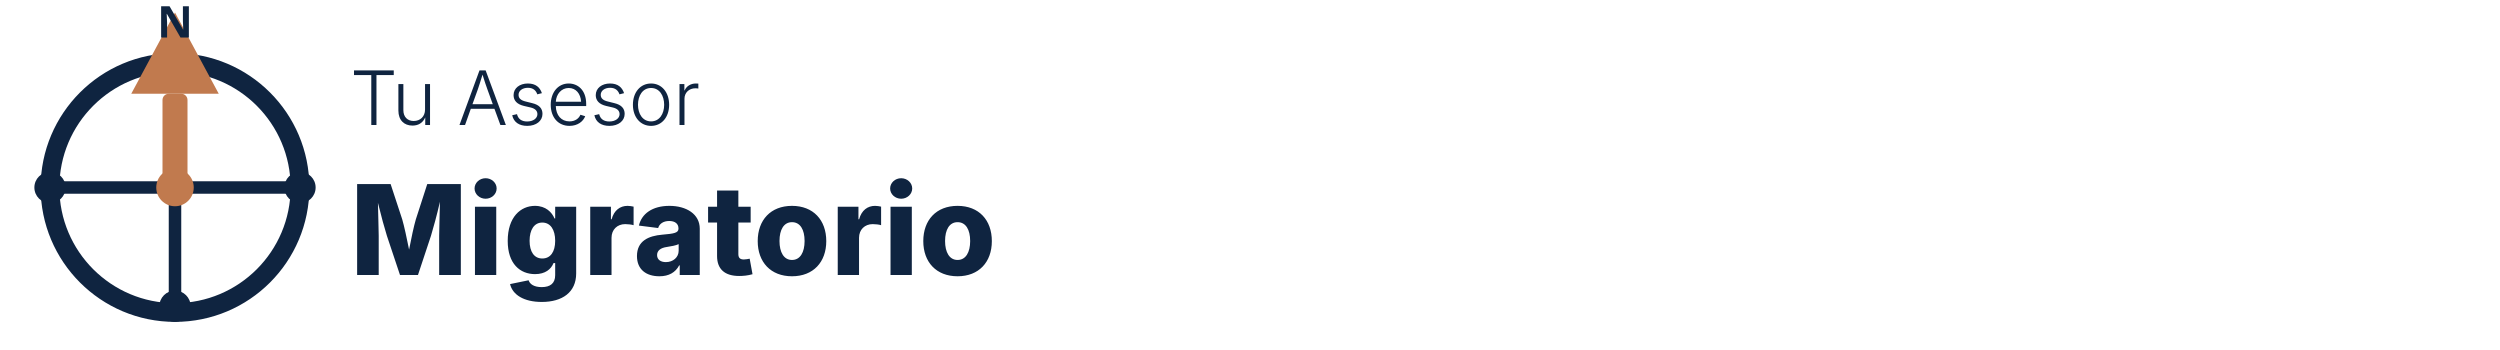
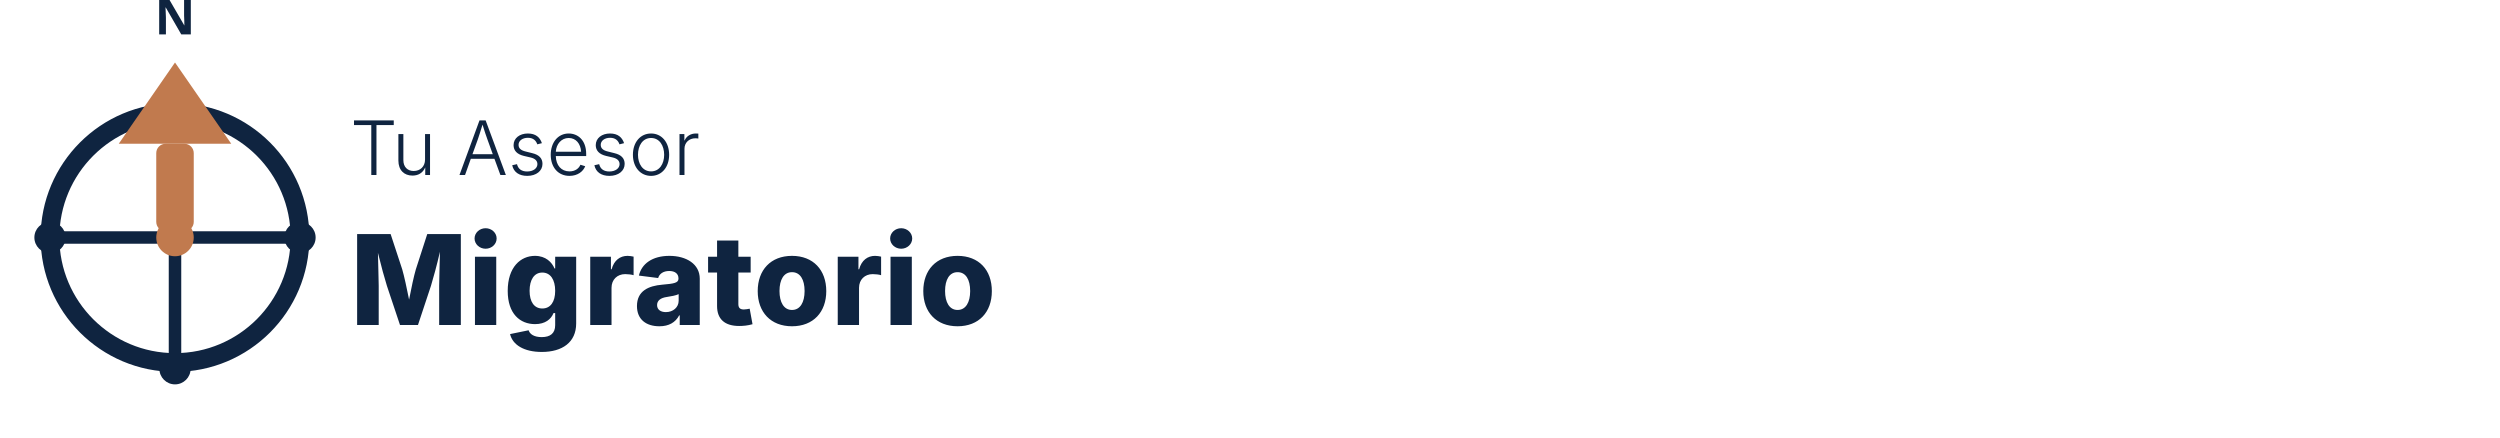
- <svg xmlns="http://www.w3.org/2000/svg" viewBox="0 0 400 56" fill="none">
+ <svg xmlns="http://www.w3.org/2000/svg" viewBox="0 0 400 70" fill="none">
  <g transform="translate(4, 2)">
-     <circle cx="24" cy="28" r="20" stroke="#0F2440" stroke-width="3" fill="none" />
-     <rect x="22" y="13" width="4" height="14" fill="#C17A4E" rx="1" />
-     <polygon points="17,13 24,0 31,13" fill="#C17A4E" />
-     <text x="24" y="4" text-anchor="middle" font-family="Geist, system-ui, sans-serif" font-size="7" font-weight="700" fill="#0F2440">N</text>
-     <line x1="26" y1="28" x2="44" y2="28" stroke="#0F2440" stroke-width="2" stroke-linecap="round" />
-     <circle cx="44" cy="28" r="2.5" fill="#0F2440" />
-     <line x1="22" y1="28" x2="4" y2="28" stroke="#0F2440" stroke-width="2" stroke-linecap="round" />
-     <circle cx="4" cy="28" r="2.5" fill="#0F2440" />
-     <line x1="24" y1="30" x2="24" y2="47" stroke="#0F2440" stroke-width="2" stroke-linecap="round" />
-     <circle cx="24" cy="47" r="2.5" fill="#0F2440" />
-     <circle cx="24" cy="28" r="3" fill="#C17A4E" />
+     <circle cx="24" cy="36" r="20" stroke="#0F2440" stroke-width="3" fill="none" />
+     <rect x="21" y="21" width="6" height="14" fill="#C17A4E" rx="1.5" />
+     <polygon points="15,21 24,8 33,21" fill="#C17A4E" />
+     <text x="24" y="3.5" text-anchor="middle" font-family="Geist, system-ui, sans-serif" font-size="8" font-weight="700" fill="#0F2440">N</text>
+     <line x1="27" y1="36" x2="44" y2="36" stroke="#0F2440" stroke-width="2" stroke-linecap="round" />
+     <circle cx="44" cy="36" r="2.5" fill="#0F2440" />
+     <line x1="21" y1="36" x2="4" y2="36" stroke="#0F2440" stroke-width="2" stroke-linecap="round" />
+     <circle cx="4" cy="36" r="2.5" fill="#0F2440" />
+     <line x1="24" y1="38" x2="24" y2="57" stroke="#0F2440" stroke-width="2" stroke-linecap="round" />
+     <circle cx="24" cy="57" r="2.5" fill="#0F2440" />
+     <circle cx="24" cy="36" r="3" fill="#C17A4E" />
  </g>
  <g font-family="Geist, system-ui, -apple-system, sans-serif">
-     <text x="56" y="20" font-size="12" font-weight="300" fill="#0F2440">Tu Asesor</text>
-     <text x="56" y="44" font-size="20" font-weight="800" fill="#0F2440">Migratorio</text>
+     <text x="56" y="28" font-size="12" font-weight="300" fill="#0F2440">Tu Asesor</text>
+     <text x="56" y="52" font-size="20" font-weight="800" fill="#0F2440">Migratorio</text>
  </g>
</svg>
